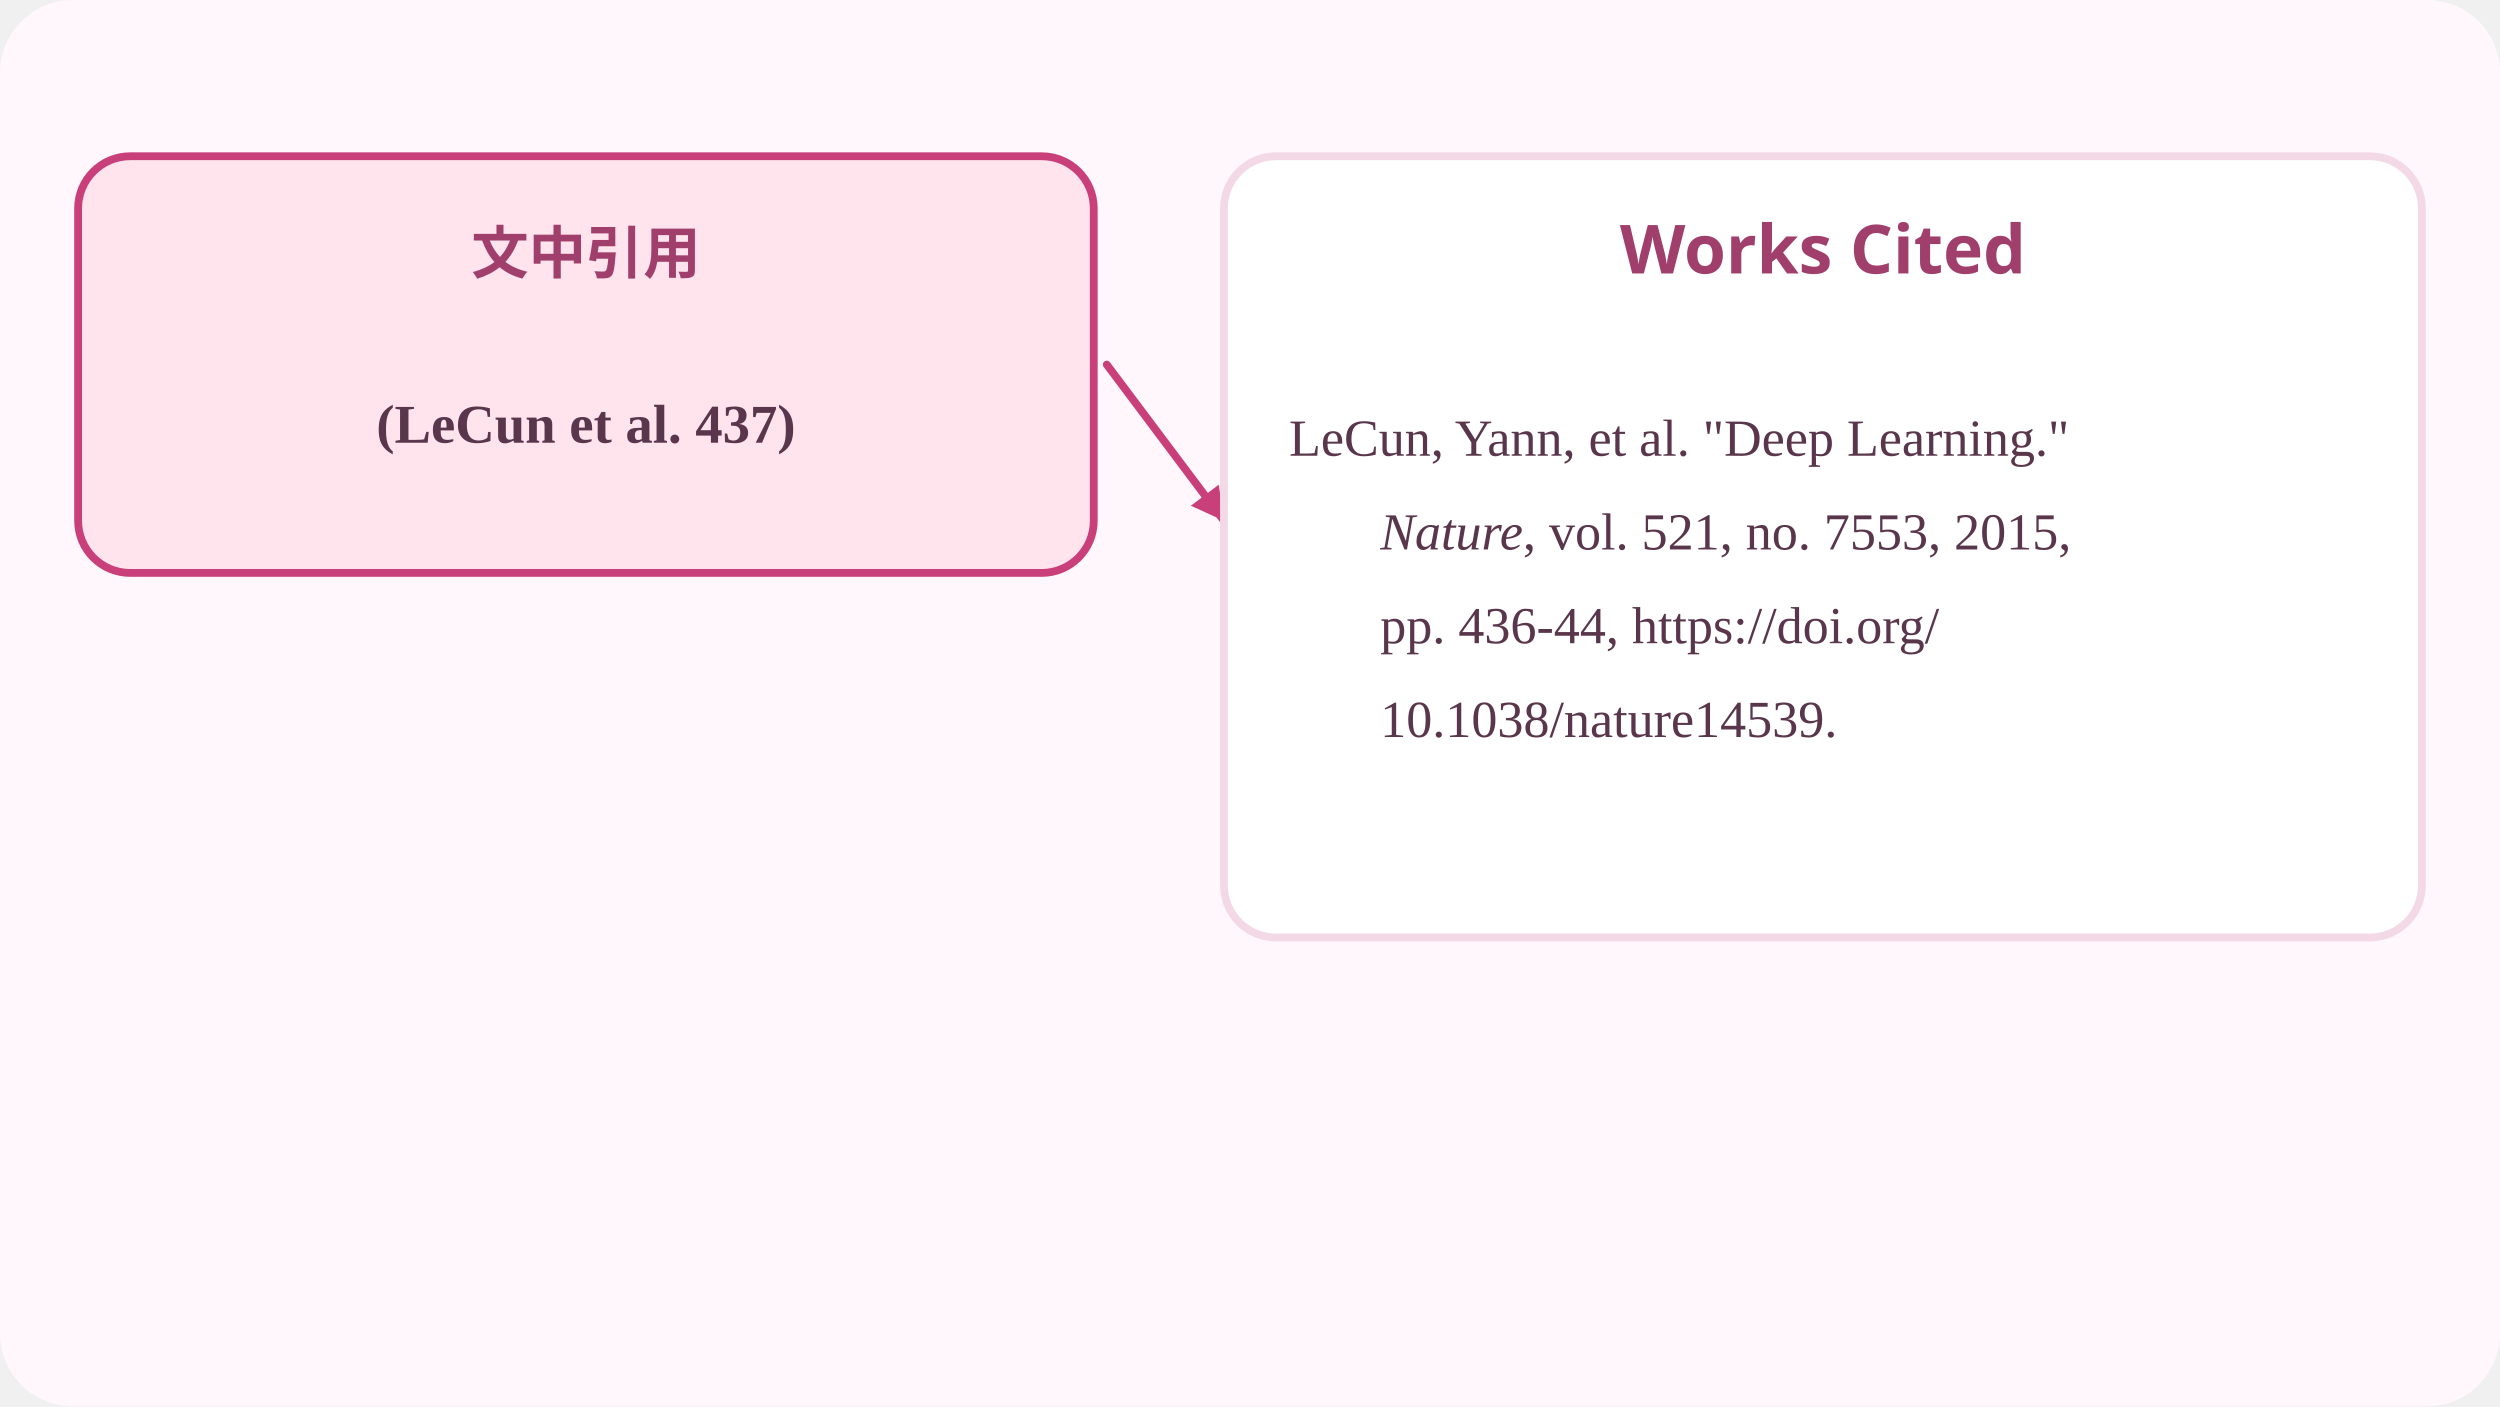
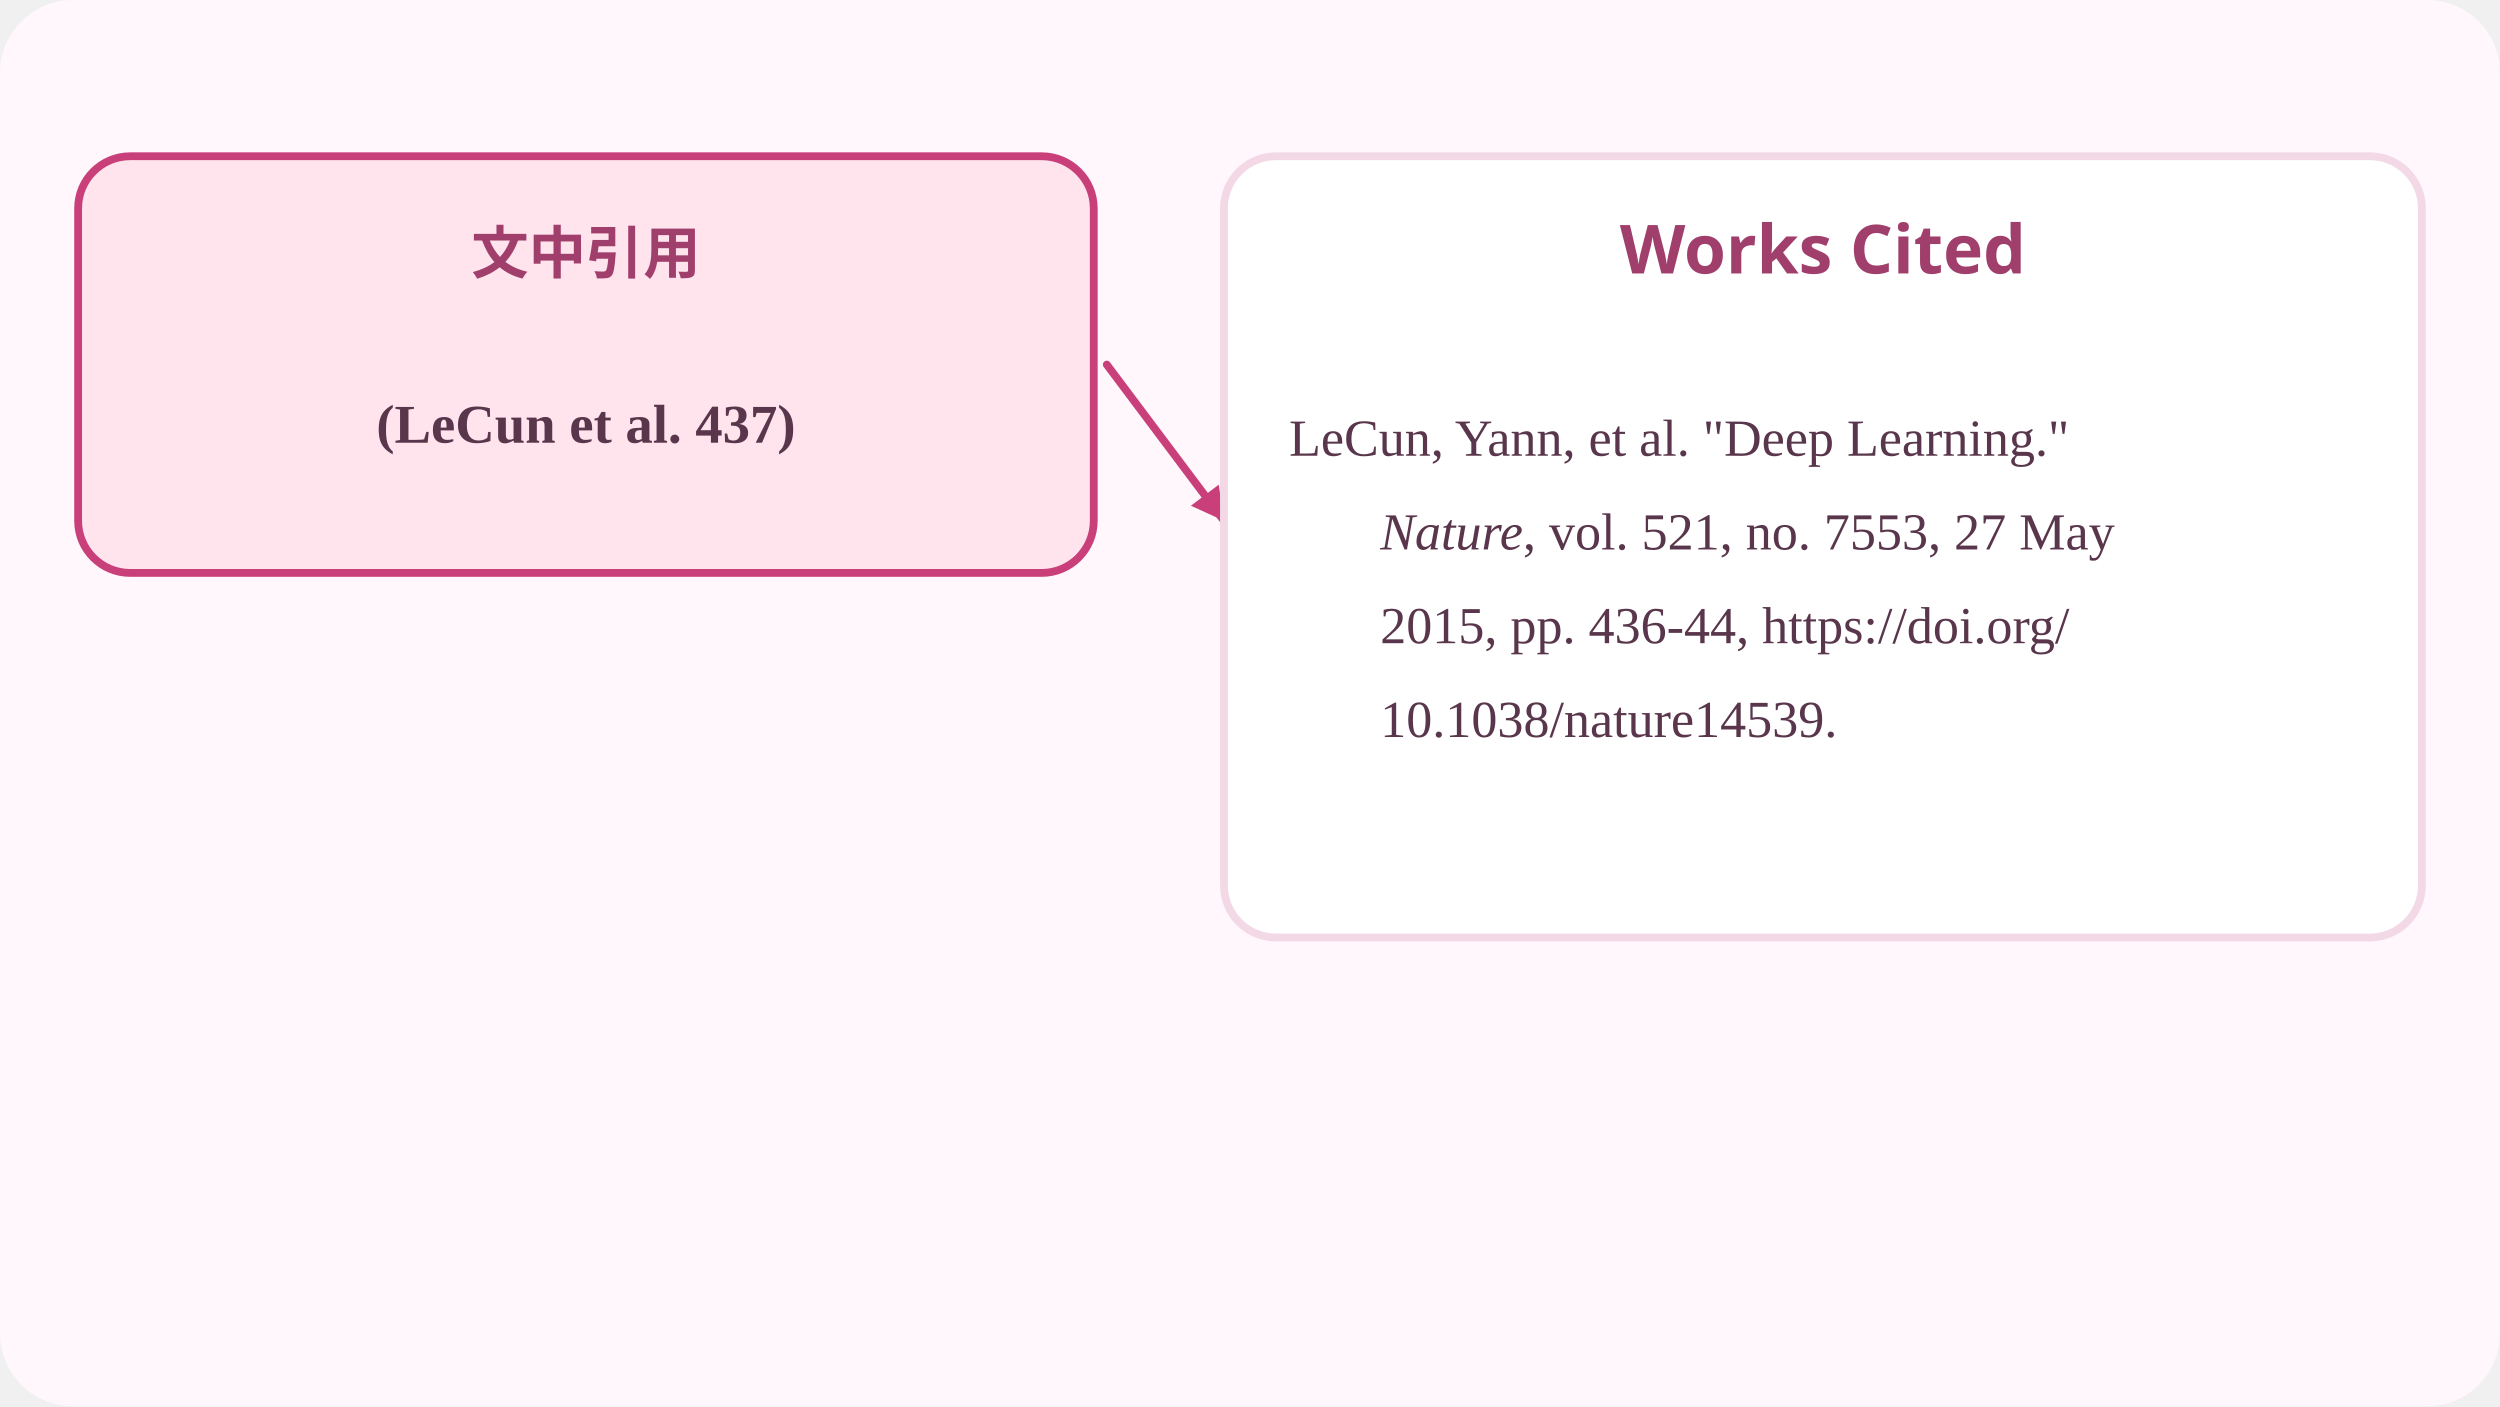
<svg xmlns="http://www.w3.org/2000/svg" viewBox="0 0 960 540" role="img" aria-label="MLA 文中引用及其對應的 Works Cited 條目。">
  <rect width="960" height="540" rx="28" fill="#fff7fb" />
  <rect x="30" y="60" width="390" height="160" rx="20" fill="#ffe4ee" stroke="#c83f79" stroke-width="3" />
  <text x="225" y="105" fill="#a13f6c" font-size="22" font-weight="800" text-anchor="middle" font-family="system-ui,'PingFang SC','Noto Sans SC','Hiragino Sans',sans-serif">文中引用</text>
  <text x="225" y="170" fill="#59364b" font-size="21" font-weight="700" text-anchor="middle" font-family="Georgia,'Times New Roman',serif">(LeCun et al. 437)</text>
  <line x1="425" y1="140" x2="470" y2="200" stroke="#c83f79" stroke-width="3" stroke-linecap="round" />
  <path d="M470 200 L457.3 194.2 L468.0 186.1 Z" fill="#c83f79" />
  <rect x="470" y="60" width="460" height="300" rx="20" fill="#ffffff" stroke="#f2d9e5" stroke-width="3" />
  <text x="700" y="105" fill="#a13f6c" font-size="26" font-weight="800" text-anchor="middle" font-family="system-ui,'PingFang SC','Noto Sans SC','Hiragino Sans',sans-serif">Works Cited</text>
  <text x="495" y="175" fill="#59364b" font-size="20" font-family="Georgia,'Times New Roman',serif">LeCun, Yann, et al. "Deep Learning."</text>
  <text x="530" y="211" fill="#59364b" font-size="20" font-family="Georgia,'Times New Roman',serif">
-     <tspan font-style="italic">Nature</tspan>, vol. 521, no. 7553, 2015,</text>
-   <text x="530" y="247" fill="#59364b" font-size="20" font-family="Georgia,'Times New Roman',serif">pp. 436-44, https://doi.org/</text>
+     <tspan font-style="italic">Nature</tspan>, vol. 521, no. 7553, 27 May</text>
+   <text x="530" y="247" fill="#59364b" font-size="20" font-family="Georgia,'Times New Roman',serif">2015, pp. 436-44, https://doi.org/</text>
  <text x="530" y="283" fill="#59364b" font-size="20" font-family="Georgia,'Times New Roman',serif">10.1038/nature14539.</text>
</svg>
